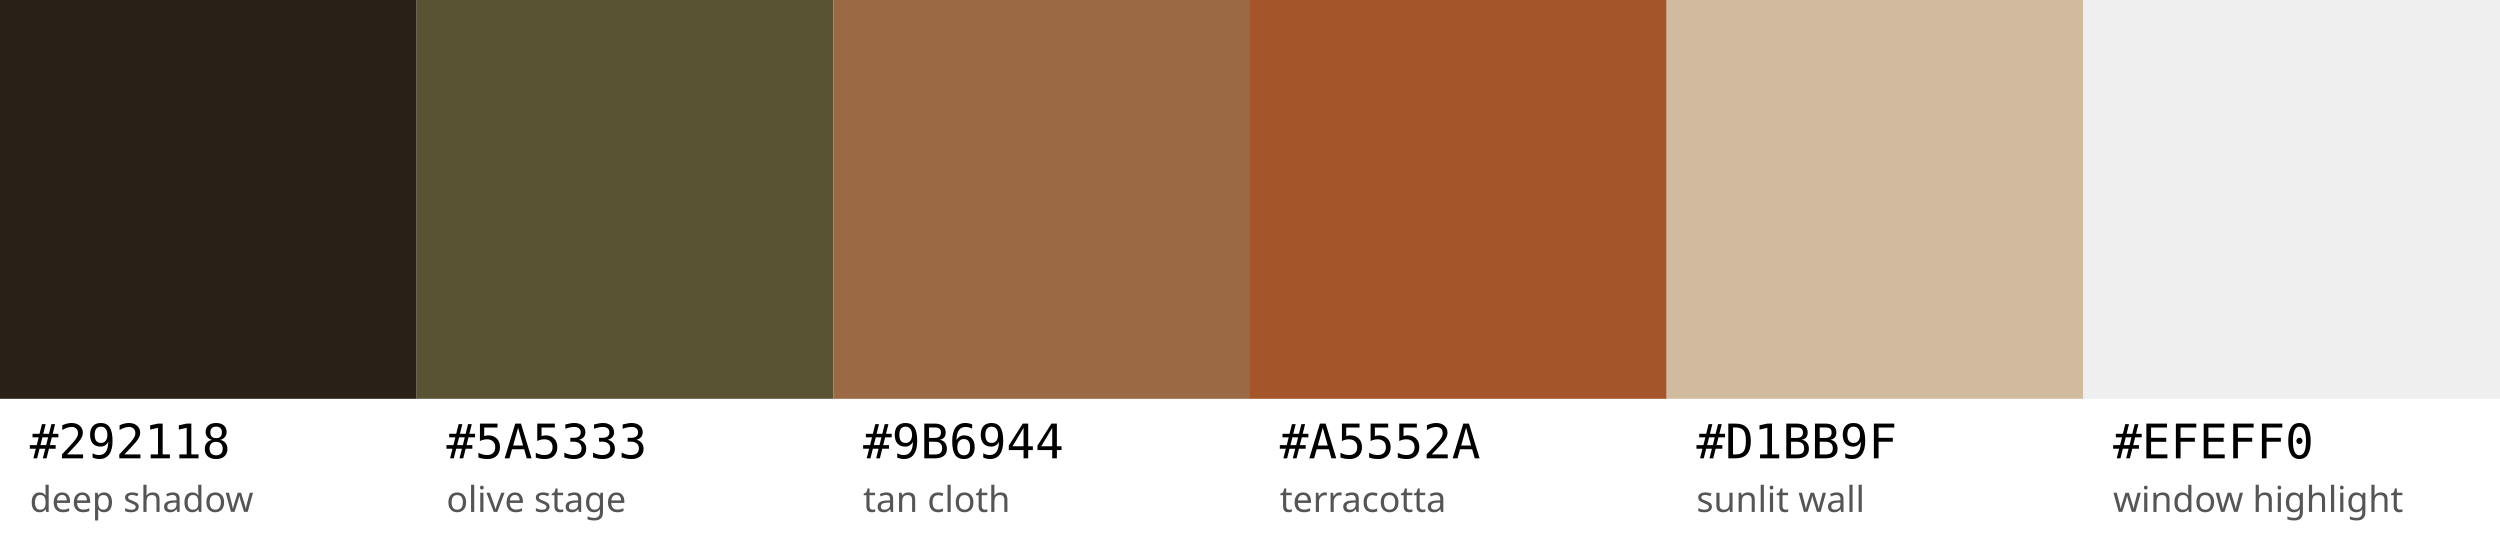
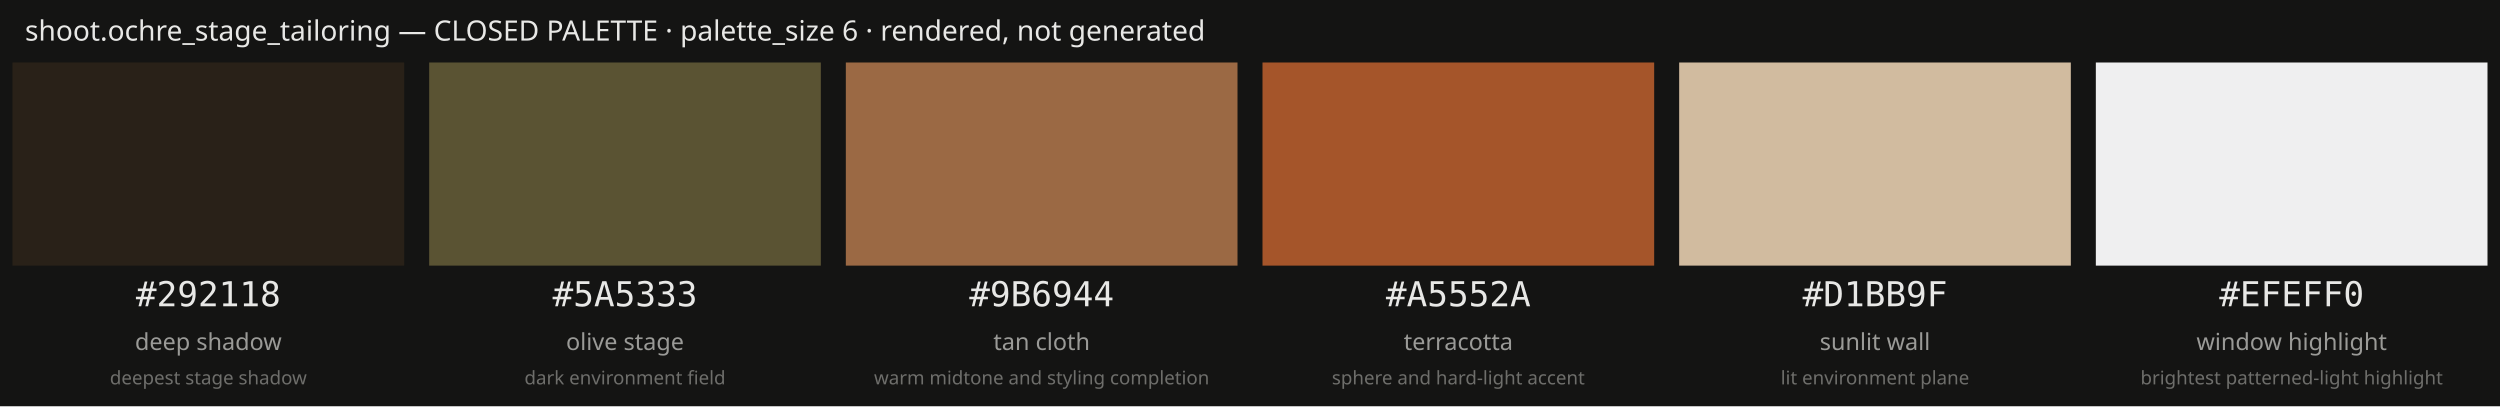
- <svg xmlns="http://www.w3.org/2000/svg" width="840" height="180">
-   <g>
-     <rect x="0" y="0" width="140" height="134" fill="#292118" />
-     <text x="10" y="154" font-family="monospace" font-size="16">#292118</text>
-     <text x="10" y="172" font-family="sans-serif" font-size="12" fill="#555">deep shadow</text>
-   </g>
-   <g>
-     <rect x="140" y="0" width="140" height="134" fill="#5A5333" />
-     <text x="150" y="154" font-family="monospace" font-size="16">#5A5333</text>
-     <text x="150" y="172" font-family="sans-serif" font-size="12" fill="#555">olive stage</text>
-   </g>
-   <g>
-     <rect x="280" y="0" width="140" height="134" fill="#9B6944" />
-     <text x="290" y="154" font-family="monospace" font-size="16">#9B6944</text>
-     <text x="290" y="172" font-family="sans-serif" font-size="12" fill="#555">tan cloth</text>
-   </g>
-   <g>
-     <rect x="420" y="0" width="140" height="134" fill="#A5552A" />
-     <text x="430" y="154" font-family="monospace" font-size="16">#A5552A</text>
-     <text x="430" y="172" font-family="sans-serif" font-size="12" fill="#555">terracotta</text>
-   </g>
-   <g>
-     <rect x="560" y="0" width="140" height="134" fill="#D1BB9F" />
-     <text x="570" y="154" font-family="monospace" font-size="16">#D1BB9F</text>
-     <text x="570" y="172" font-family="sans-serif" font-size="12" fill="#555">sunlit wall</text>
-   </g>
-   <g>
-     <rect x="700" y="0" width="140" height="134" fill="#EFEFF0" />
-     <text x="710" y="154" font-family="monospace" font-size="16">#EFEFF0</text>
-     <text x="710" y="172" font-family="sans-serif" font-size="12" fill="#555">window highlight</text>
-   </g>
+ <svg xmlns="http://www.w3.org/2000/svg" width="1600" height="260" viewBox="0 0 1600 260">
+   <rect width="100%" height="100%" fill="#141413" />
+   <text x="16" y="26" font-family="sans-serif" font-size="18" fill="#e8e8e6">shoot.ochre_stage_tailoring — CLOSED PALETTE · palette_size 6 · rendered, not generated</text>
+   <rect x="8" y="40" width="250.667" height="130" fill="#292118" />
+   <text x="133.333" y="196" text-anchor="middle" font-family="monospace" font-size="22" fill="#e8e8e6">#292118</text>
+   <text x="133.333" y="224" text-anchor="middle" font-family="sans-serif" font-size="15" fill="#9a9a97">deep shadow</text>
+   <text x="133.333" y="246" text-anchor="middle" font-family="sans-serif" font-size="12" fill="#6e6e6b">deepest stage shadow</text>
+   <rect x="274.667" y="40" width="250.667" height="130" fill="#5A5333" />
+   <text x="400" y="196" text-anchor="middle" font-family="monospace" font-size="22" fill="#e8e8e6">#5A5333</text>
+   <text x="400" y="224" text-anchor="middle" font-family="sans-serif" font-size="15" fill="#9a9a97">olive stage</text>
+   <text x="400" y="246" text-anchor="middle" font-family="sans-serif" font-size="12" fill="#6e6e6b">dark environment field</text>
+   <rect x="541.333" y="40" width="250.667" height="130" fill="#9B6944" />
+   <text x="666.667" y="196" text-anchor="middle" font-family="monospace" font-size="22" fill="#e8e8e6">#9B6944</text>
+   <text x="666.667" y="224" text-anchor="middle" font-family="sans-serif" font-size="15" fill="#9a9a97">tan cloth</text>
+   <text x="666.667" y="246" text-anchor="middle" font-family="sans-serif" font-size="12" fill="#6e6e6b">warm midtone and styling completion</text>
+   <rect x="808" y="40" width="250.667" height="130" fill="#A5552A" />
+   <text x="933.333" y="196" text-anchor="middle" font-family="monospace" font-size="22" fill="#e8e8e6">#A5552A</text>
+   <text x="933.333" y="224" text-anchor="middle" font-family="sans-serif" font-size="15" fill="#9a9a97">terracotta</text>
+   <text x="933.333" y="246" text-anchor="middle" font-family="sans-serif" font-size="12" fill="#6e6e6b">sphere and hard-light accent</text>
+   <rect x="1074.667" y="40" width="250.667" height="130" fill="#D1BB9F" />
+   <text x="1200" y="196" text-anchor="middle" font-family="monospace" font-size="22" fill="#e8e8e6">#D1BB9F</text>
+   <text x="1200" y="224" text-anchor="middle" font-family="sans-serif" font-size="15" fill="#9a9a97">sunlit wall</text>
+   <text x="1200" y="246" text-anchor="middle" font-family="sans-serif" font-size="12" fill="#6e6e6b">lit environment plane</text>
+   <rect x="1341.333" y="40" width="250.667" height="130" fill="#EFEFF0" />
+   <text x="1466.667" y="196" text-anchor="middle" font-family="monospace" font-size="22" fill="#e8e8e6">#EFEFF0</text>
+   <text x="1466.667" y="224" text-anchor="middle" font-family="sans-serif" font-size="15" fill="#9a9a97">window highlight</text>
+   <text x="1466.667" y="246" text-anchor="middle" font-family="sans-serif" font-size="12" fill="#6e6e6b">brightest patterned-light highlight</text>
</svg>
